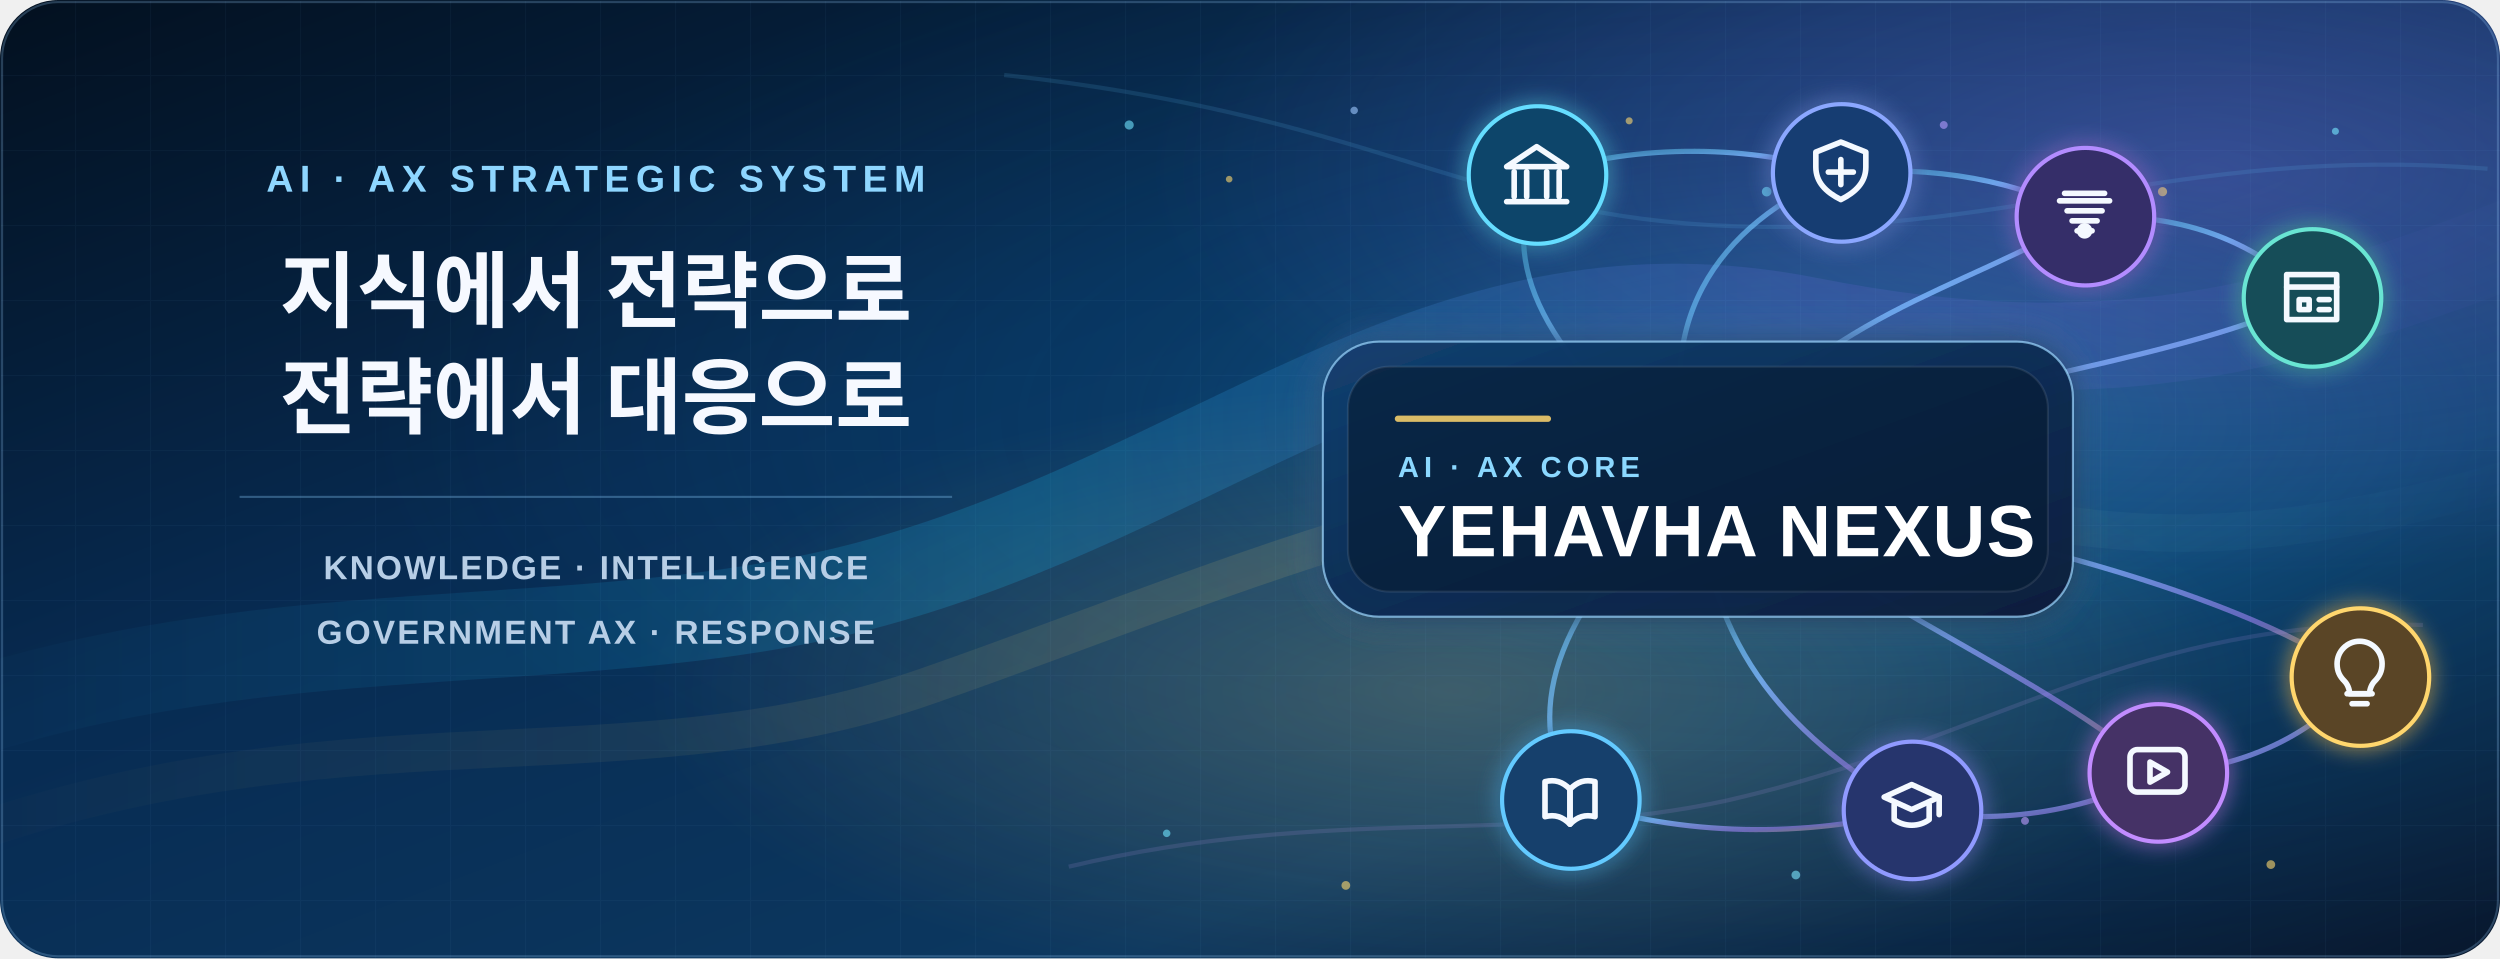
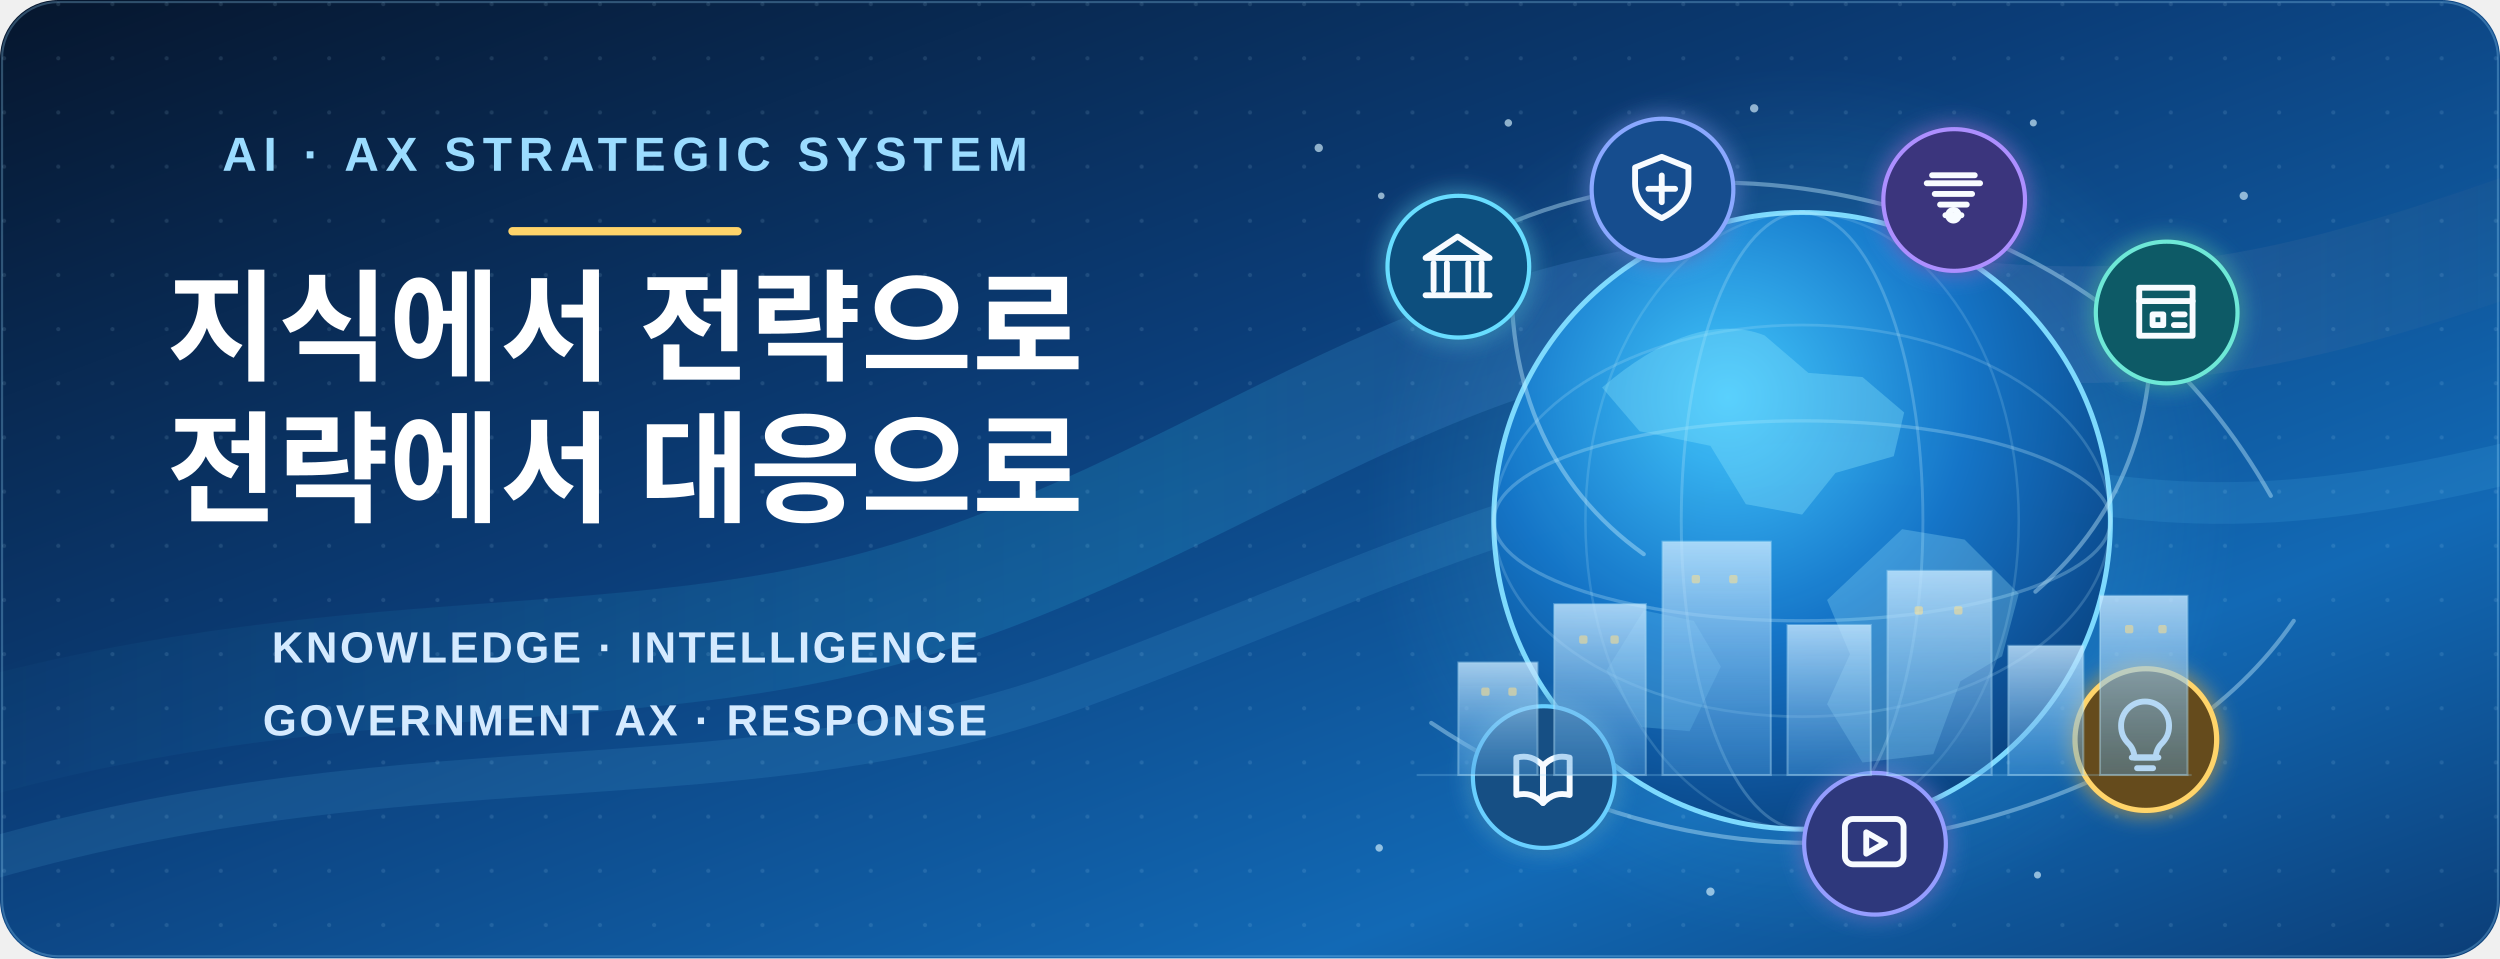
<svg xmlns="http://www.w3.org/2000/svg" viewBox="0 0 1200 460" role="img" aria-labelledby="title desc">
  <defs>
    <linearGradient id="bg" x1="0" y1="0" x2="1" y2="1">
-       <stop offset="0" stop-color="#03101f" />
-       <stop offset=".38" stop-color="#072b52" />
-       <stop offset=".72" stop-color="#0c3860" />
-       <stop offset="1" stop-color="#08172d" />
+       <stop offset="0" stop-color="#06162d" />
+       <stop offset=".42" stop-color="#0b3d78" />
+       <stop offset=".76" stop-color="#1269b5" />
+       <stop offset="1" stop-color="#0b3d76" />
    </linearGradient>
-     <radialGradient id="cyanGlow" cx="73%" cy="44%" r="58%">
-       <stop offset="0" stop-color="#37c6ff" stop-opacity=".32" />
-       <stop offset=".48" stop-color="#1697e5" stop-opacity=".12" />
-       <stop offset="1" stop-color="#1697e5" stop-opacity="0" />
+     <radialGradient id="globe" cx="38%" cy="30%" r="78%">
+       <stop offset="0" stop-color="#42c8ff" />
+       <stop offset=".5" stop-color="#1475c8" />
+       <stop offset="1" stop-color="#083c78" />
    </radialGradient>
-     <radialGradient id="violetGlow" cx="88%" cy="18%" r="42%">
-       <stop offset="0" stop-color="#9d79ff" stop-opacity=".30" />
-       <stop offset="1" stop-color="#9d79ff" stop-opacity="0" />
+     <radialGradient id="halo" cx="50%" cy="50%" r="50%">
+       <stop offset="0" stop-color="#58d6ff" stop-opacity=".32" />
+       <stop offset="1" stop-color="#58d6ff" stop-opacity="0" />
    </radialGradient>
-     <radialGradient id="goldGlow" cx="58%" cy="72%" r="32%">
-       <stop offset="0" stop-color="#ffd56a" stop-opacity=".20" />
-       <stop offset="1" stop-color="#ffd56a" stop-opacity="0" />
-     </radialGradient>
-     <linearGradient id="networkLine" x1="0" y1="0" x2="1" y2="1">
-       <stop offset="0" stop-color="#5de2ff" stop-opacity=".25" />
-       <stop offset=".45" stop-color="#7cb7ff" stop-opacity=".82" />
-       <stop offset=".78" stop-color="#a987ff" stop-opacity=".55" />
-       <stop offset="1" stop-color="#ffd66b" stop-opacity=".40" />
+     <linearGradient id="ribbon" x1="0" y1="0" x2="1" y2="0">
+       <stop offset="0" stop-color="#39d6ff" stop-opacity="0" />
+       <stop offset=".48" stop-color="#39d6ff" stop-opacity=".28" />
+       <stop offset=".72" stop-color="#9c8cff" stop-opacity=".22" />
+       <stop offset="1" stop-color="#ffd46a" stop-opacity="0" />
    </linearGradient>
-     <linearGradient id="corePanel" x1="0" y1="0" x2="1" y2="1">
-       <stop offset="0" stop-color="#123f70" stop-opacity=".97" />
-       <stop offset=".58" stop-color="#0c2b50" stop-opacity=".97" />
-       <stop offset="1" stop-color="#111d3c" stop-opacity=".98" />
+     <linearGradient id="building" x1="0" y1="0" x2="0" y2="1">
+       <stop offset="0" stop-color="#c8e8ff" stop-opacity=".9" />
+       <stop offset="1" stop-color="#4e9fe0" stop-opacity=".44" />
    </linearGradient>
-     <linearGradient id="aurora1" x1="0" y1="0" x2="1" y2="0">
-       <stop offset="0" stop-color="#1dc8ff" stop-opacity="0" />
-       <stop offset=".42" stop-color="#1dc8ff" stop-opacity=".34" />
-       <stop offset=".72" stop-color="#8c75ff" stop-opacity=".24" />
-       <stop offset="1" stop-color="#8c75ff" stop-opacity="0" />
-     </linearGradient>
-     <linearGradient id="aurora2" x1="0" y1="0" x2="1" y2="0">
-       <stop offset="0" stop-color="#ffd86e" stop-opacity="0" />
-       <stop offset=".56" stop-color="#ffd86e" stop-opacity=".20" />
-       <stop offset="1" stop-color="#36d8ff" stop-opacity="0" />
-     </linearGradient>
-     <pattern id="grid" width="36" height="36" patternUnits="userSpaceOnUse">
-       <path d="M36 0H0V36" fill="none" stroke="#8bc9ff" stroke-opacity=".055" stroke-width="1" />
-     </pattern>
-     <filter id="softGlow" x="-80%" y="-80%" width="260%" height="260%">
-       <feGaussianBlur stdDeviation="8" result="b" />
-       <feMerge>
-         <feMergeNode in="b" />
-         <feMergeNode in="SourceGraphic" />
-       </feMerge>
-     </filter>
-     <filter id="nodeGlow" x="-100%" y="-100%" width="300%" height="300%">
+     <filter id="glow" x="-100%" y="-100%" width="300%" height="300%">
      <feGaussianBlur stdDeviation="5" result="b" />
      <feMerge>
        <feMergeNode in="b" />
        <feMergeNode in="SourceGraphic" />
      </feMerge>
    </filter>
+     <pattern id="dots" width="26" height="26" patternUnits="userSpaceOnUse">
+       <circle cx="2" cy="2" r="1" fill="#b9e7ff" opacity=".12" />
+     </pattern>
  </defs>
  <rect width="1200" height="460" rx="28" fill="url(#bg)" />
-   <rect width="1200" height="460" rx="28" fill="url(#cyanGlow)" />
-   <rect width="1200" height="460" rx="28" fill="url(#violetGlow)" />
-   <rect width="1200" height="460" rx="28" fill="url(#goldGlow)" />
-   <rect width="1200" height="460" rx="28" fill="url(#grid)" opacity=".75" />
-   <path d="M-50 355C120 288 286 320 430 277c160-47 266-157 438-123 142 28 232 8 388-58" fill="none" stroke="url(#aurora1)" stroke-width="42" opacity=".55" />
-   <path d="M-60 418c205-88 353-35 506-89 166-58 320-134 487-89 102 27 179 19 306-20" fill="none" stroke="url(#aurora2)" stroke-width="18" opacity=".6" />
-   <path d="M482 36c174 19 220 65 338 72 142 8 222-39 374-27" fill="none" stroke="#66cbff" stroke-opacity=".13" stroke-width="2" />
-   <path d="M513 416c126-30 218-10 317-32 126-29 196-88 333-84" fill="none" stroke="#d5a7ff" stroke-opacity=".13" stroke-width="2" />
-   <g opacity=".6">
-     <circle cx="542" cy="60" r="2.2" fill="#6fe4ff" />
-     <circle cx="590" cy="86" r="1.6" fill="#ffd86e" />
-     <circle cx="650" cy="53" r="1.8" fill="#9ec9ff" />
-     <circle cx="716" cy="91" r="2.1" fill="#89a9ff" />
-     <circle cx="782" cy="58" r="1.7" fill="#ffd86e" />
-     <circle cx="848" cy="92" r="2.3" fill="#6fe4ff" />
-     <circle cx="933" cy="60" r="1.9" fill="#b49bff" />
-     <circle cx="1038" cy="92" r="2.2" fill="#ffd86e" />
-     <circle cx="1121" cy="63" r="1.7" fill="#75e7ff" />
-     <circle cx="560" cy="400" r="1.8" fill="#6fe4ff" />
-     <circle cx="646" cy="425" r="2.1" fill="#ffd86e" />
-     <circle cx="752" cy="395" r="1.8" fill="#8aa9ff" />
-     <circle cx="862" cy="420" r="2.1" fill="#7de8ff" />
-     <circle cx="972" cy="394" r="1.9" fill="#c09cff" />
-     <circle cx="1090" cy="415" r="2.1" fill="#ffd86e" />
+   <rect width="1200" height="460" rx="28" fill="url(#dots)" />
+   <path d="M-80 376C134 300 284 332 430 290c167-48 288-172 466-143 145 23 218 0 366-54" fill="none" stroke="url(#ribbon)" stroke-width="56" opacity=".58" />
+   <path d="M-60 430C170 347 345 393 515 331c166-61 288-134 450-101 93 19 155 15 276-17" fill="none" stroke="#66d5ff" stroke-opacity=".11" stroke-width="20" />
+   <circle cx="865" cy="242" r="210" fill="url(#halo)" />
+   <g font-family="Pretendard, 'Noto Sans KR', 'Apple SD Gothic Neo', Arial, sans-serif" text-anchor="middle">
+     <text x="300" y="82" fill="#9bdcff" font-size="23" font-weight="850" letter-spacing="3.2">AI · AX STRATEGIC SYSTEM</text>
+     <path d="M246 111h108" stroke="#ffd46a" stroke-width="4" stroke-linecap="round" />
+     <text x="300" y="178" fill="#ffffff" font-size="58" font-weight="900">지식에서 전략으로</text>
+     <text x="300" y="246" fill="#ffffff" font-size="58" font-weight="900">전략에서 대응으로</text>
+     <text x="300" y="318" fill="#d4eaff" font-size="21" font-weight="750" letter-spacing="1.2">KNOWLEDGE · INTELLIGENCE</text>
+     <text x="300" y="353" fill="#d4eaff" font-size="21" font-weight="750" letter-spacing="1.2">GOVERNMENT AX · RESPONSE</text>
  </g>
-   <g font-family="Pretendard, 'Noto Sans KR', 'Apple SD Gothic Neo', Arial, sans-serif" text-anchor="middle">
-     <text x="286" y="92" fill="#8ed6ff" font-size="18" font-weight="850" letter-spacing="3.1">AI · AX STRATEGIC SYSTEM</text>
-     <text x="286" y="154" fill="#f6f9ff" font-size="40" font-weight="900">지식에서 전략으로</text>
-     <text x="286" y="205" fill="#f6f9ff" font-size="40" font-weight="900">전략에서 대응으로</text>
-     <rect x="115" y="238" width="342" height="1" fill="#8fcfff" opacity=".32" />
-     <text x="286" y="278" fill="#b7cee6" font-size="16" font-weight="700" letter-spacing="1.05">KNOWLEDGE · INTELLIGENCE</text>
-     <text x="286" y="309" fill="#b7cee6" font-size="16" font-weight="700" letter-spacing="1.05">GOVERNMENT AX · RESPONSE</text>
+   <g opacity=".98">
+     <circle cx="865" cy="250" r="148" fill="url(#globe)" stroke="#80dcff" stroke-width="2.4" />
+     <ellipse cx="865" cy="250" rx="148" ry="48" fill="none" stroke="#c6efff" stroke-opacity=".28" stroke-width="1.6" />
+     <ellipse cx="865" cy="250" rx="148" ry="94" fill="none" stroke="#c6efff" stroke-opacity=".19" stroke-width="1.3" />
+     <ellipse cx="865" cy="250" rx="58" ry="148" fill="none" stroke="#c6efff" stroke-opacity=".24" stroke-width="1.4" />
+     <ellipse cx="865" cy="250" rx="104" ry="148" fill="none" stroke="#c6efff" stroke-opacity=".16" stroke-width="1.2" />
+     <path d="M769 186c28-24 55-34 78-25l21 18 26 2 20 17-5 21-28 8-16 20-27-5-17-28-34-7-18-21Z" fill="#8be7ff" opacity=".34" />
+     <path d="M913 254l30 5 26 26-8 30-20 12-13 35-34 4-17-28 11-24-11-26 36-34Z" fill="#9eeaff" opacity=".28" />
+     <path d="M789 293l24 5 13 22-15 31-23-2-17-27 18-29Z" fill="#7fdbff" opacity=".24" />
  </g>
-   <g fill="none" stroke="url(#networkLine)" stroke-width="2.5" stroke-linecap="round">
-     <path d="M815 229C739 171 719 126 738 84" />
-     <path d="M815 229C789 157 824 107 884 83" />
-     <path d="M815 229C872 150 942 140 1001 104" />
-     <path d="M815 229C923 184 1034 178 1110 143" />
-     <path d="M815 229C748 291 730 337 754 384" />
-     <path d="M815 229C818 316 863 355 918 389" />
-     <path d="M815 229C899 293 979 323 1036 371" />
-     <path d="M815 229C946 253 1066 280 1133 325" />
-     <path d="M738 84C789 68 840 70 884 83" />
-     <path d="M884 83C928 79 970 87 1001 104" />
-     <path d="M1001 104C1050 102 1084 117 1110 143" />
-     <path d="M754 384C808 402 867 402 918 389" />
-     <path d="M918 389C961 397 1006 388 1036 371" />
-     <path d="M1036 371C1081 369 1115 349 1133 325" />
+   <g fill="none" stroke="#c2ebff" stroke-opacity=".42" stroke-width="2" stroke-linecap="round">
+     <path d="M676 134C750 82 837 77 921 103s136 77 169 135" />
+     <path d="M687 347c82 55 179 72 269 45 69-20 117-53 145-94" />
+     <path d="M727 111c-8 71 17 123 62 155" />
+     <path d="M1030 128c10 66-10 119-53 156" />
  </g>
-   <g filter="url(#nodeGlow)">
-     <circle cx="738" cy="84" r="33" fill="#0d446a" stroke="#65ddff" stroke-width="2" />
-     <circle cx="884" cy="83" r="33" fill="#173c72" stroke="#8ba7ff" stroke-width="2" />
-     <circle cx="1001" cy="104" r="33" fill="#342d69" stroke="#b38cff" stroke-width="2" />
-     <circle cx="1110" cy="143" r="33" fill="#174d59" stroke="#69e5d3" stroke-width="2" />
-     <circle cx="754" cy="384" r="33" fill="#153f6c" stroke="#63caff" stroke-width="2" />
-     <circle cx="918" cy="389" r="33" fill="#28346d" stroke="#909aff" stroke-width="2" />
-     <circle cx="1036" cy="371" r="33" fill="#443066" stroke="#c28cff" stroke-width="2" />
-     <circle cx="1133" cy="325" r="33" fill="#5a4526" stroke="#ffd66d" stroke-width="2" />
+   <g filter="url(#glow)">
+     <circle cx="700" cy="128" r="34" fill="#0c4f7e" stroke="#68ddff" stroke-width="2" />
+     <circle cx="798" cy="91" r="34" fill="#194e8e" stroke="#8aa8ff" stroke-width="2" />
+     <circle cx="938" cy="96" r="34" fill="#3b347d" stroke="#ad8fff" stroke-width="2" />
+     <circle cx="1040" cy="150" r="34" fill="#0d5a66" stroke="#6ee8d7" stroke-width="2" />
+     <circle cx="741" cy="373" r="34" fill="#164f84" stroke="#68cfff" stroke-width="2" />
+     <circle cx="900" cy="405" r="34" fill="#2f397c" stroke="#959dff" stroke-width="2" />
+     <circle cx="1030" cy="355" r="34" fill="#654b1e" stroke="#ffd46a" stroke-width="2.5" />
  </g>
-   <g fill="none" stroke="#f4f9ff" stroke-width="2.25" stroke-linecap="round" stroke-linejoin="round">
-     <g transform="translate(722 68) scale(1.2)">
+   <g fill="none" stroke="#f7fbff" stroke-width="2.2" stroke-linecap="round" stroke-linejoin="round">
+     <g transform="translate(683 111) scale(1.28)">
      <path d="M1 10h24L13 2 1 10Z" />
      <path d="M4 12v10M9 12v10M17 12v10M22 12v10M1 24h24" />
    </g>
-     <g transform="translate(868 67) scale(1.2)">
+     <g transform="translate(781 74) scale(1.28)">
      <path d="M13 1 23 5v6c0 6-4 10-10 13C7 21 3 17 3 11V5l10-4Z" />
      <path d="M8 13h10M13 8v10" />
    </g>
-     <g transform="translate(985 88) scale(1.2)">
+     <g transform="translate(921 79) scale(1.28)">
      <path d="M3 7h20M5 4h16M6 11h14M8 15h10M10 19h6" />
      <circle cx="13" cy="19" r="2" />
    </g>
-     <g transform="translate(1094 127) scale(1.2)">
+     <g transform="translate(1023 133) scale(1.28)">
      <path d="M3 4h20v18H3z" />
      <path d="M3 9h20M8 14h4v4H8zM16 14h4M16 18h4" />
    </g>
-     <g transform="translate(738 368) scale(1.2)">
+     <g transform="translate(724 356) scale(1.28)">
      <path d="M3 6c4-1 7 0 10 3v14c-3-3-6-4-10-3V6Z" />
      <path d="M23 6c-4-1-7 0-10 3v14c3-3 6-4 10-3V6Z" />
    </g>
-     <g transform="translate(902 373) scale(1.2)">
-       <path d="m2 8 11-5 11 5-11 5L2 8Z" />
-       <path d="M6 11v6c4 3 10 3 14 0v-6M24 8v7" />
-     </g>
-     <g transform="translate(1020 355) scale(1.2)">
+     <g transform="translate(883 388) scale(1.28)">
      <rect x="2" y="4" width="22" height="17" rx="3" />
      <path d="m10 9 7 4-7 4V9Z" />
    </g>
-     <g transform="translate(1117 309) scale(1.2)">
+     <g transform="translate(1013 338) scale(1.28)">
      <path d="M8 20h10M10 24h6" />
      <path d="M7 15c-2-2-3-4-3-7a9 9 0 1 1 18 0c0 3-1 5-3 7-1 1-2 3-2 5H9c0-2-1-4-2-5Z" />
    </g>
  </g>
-   <g font-family="Pretendard, 'Noto Sans KR', 'Apple SD Gothic Neo', Arial, sans-serif">
-     <rect x="635" y="164" width="360" height="132" rx="27" fill="url(#corePanel)" stroke="#9dd7ff" stroke-opacity=".68" filter="url(#softGlow)" />
-     <rect x="647" y="176" width="336" height="108" rx="20" fill="#071c34" fill-opacity=".66" stroke="#ffffff" stroke-opacity=".09" />
-     <path d="M671 201h72" stroke="#ffd66d" stroke-width="3" stroke-linecap="round" opacity=".85" />
-     <text x="671" y="229" fill="#8bd8ff" font-size="14" font-weight="850" letter-spacing="2.4">AI · AX CORE</text>
-     <text x="671" y="267" fill="#ffffff" font-size="35" font-weight="950" letter-spacing=".7">YEHAVHA NEXUS</text>
+   <g opacity=".88">
+     <path d="M680 372h372" stroke="#9fdbff" stroke-opacity=".25" />
+     <g fill="url(#building)" stroke="#bde9ff" stroke-opacity=".42" stroke-width="1">
+       <path d="M700 372v-54h38v54Z" />
+       <path d="M746 372v-82h44v82Z" />
+       <path d="M798 372v-112h52v112Z" />
+       <path d="M858 372v-72h40v72Z" />
+       <path d="M906 372v-98h50v98Z" />
+       <path d="M964 372v-62h36v62Z" />
+       <path d="M1008 372v-86h42v86Z" />
+     </g>
+     <g fill="#ffe59a" opacity=".68">
+       <rect x="711" y="330" width="4" height="4" rx="1" />
+       <rect x="724" y="330" width="4" height="4" rx="1" />
+       <rect x="758" y="305" width="4" height="4" rx="1" />
+       <rect x="773" y="305" width="4" height="4" rx="1" />
+       <rect x="812" y="276" width="4" height="4" rx="1" />
+       <rect x="830" y="276" width="4" height="4" rx="1" />
+       <rect x="919" y="291" width="4" height="4" rx="1" />
+       <rect x="938" y="291" width="4" height="4" rx="1" />
+       <rect x="1020" y="300" width="4" height="4" rx="1" />
+       <rect x="1036" y="300" width="4" height="4" rx="1" />
+     </g>
  </g>
-   <rect x="1" y="1" width="1198" height="458" rx="27" fill="none" stroke="#9bd0ff" stroke-opacity=".24" />
+   <g fill="#d7f2ff" opacity=".65">
+     <circle cx="633" cy="71" r="2" />
+     <circle cx="663" cy="94" r="1.6" />
+     <circle cx="724" cy="59" r="1.8" />
+     <circle cx="842" cy="52" r="2" />
+     <circle cx="976" cy="59" r="1.7" />
+     <circle cx="1077" cy="94" r="2" />
+     <circle cx="662" cy="407" r="1.8" />
+     <circle cx="821" cy="428" r="2" />
+     <circle cx="978" cy="420" r="1.7" />
+   </g>
+   <rect x="1" y="1" width="1198" height="458" rx="27" fill="none" stroke="#9bdcff" stroke-opacity=".28" />
</svg>
